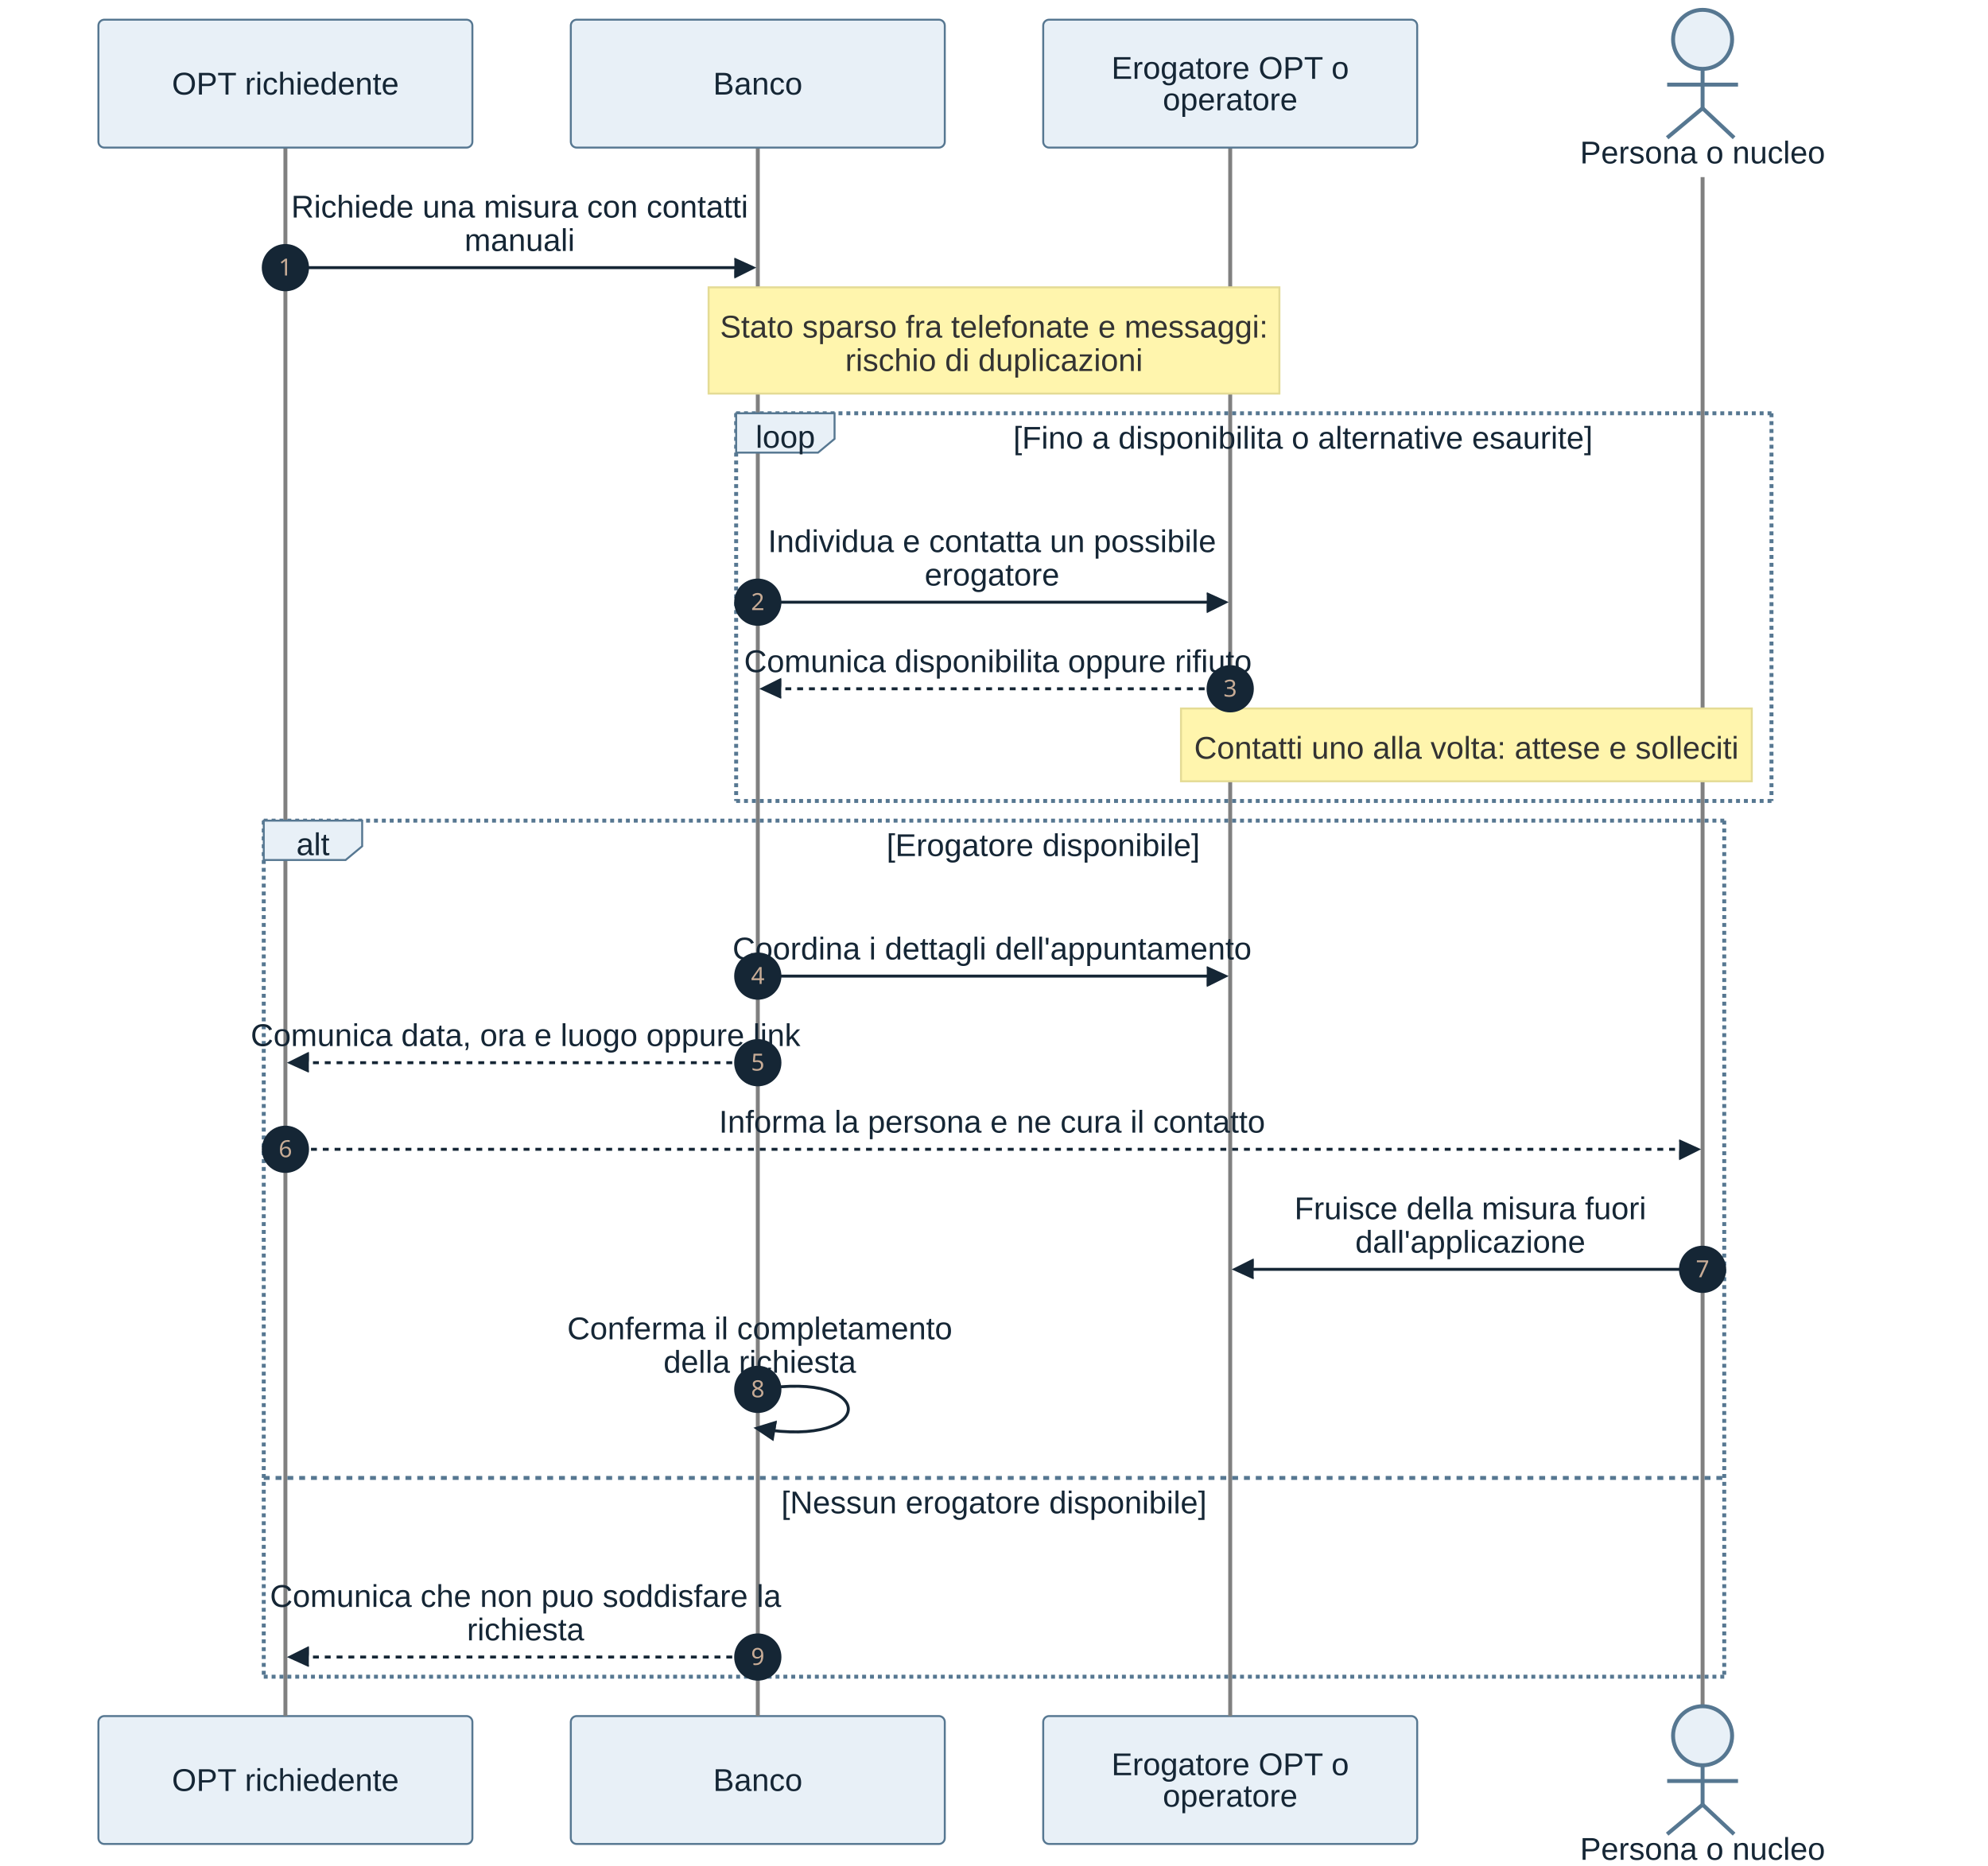
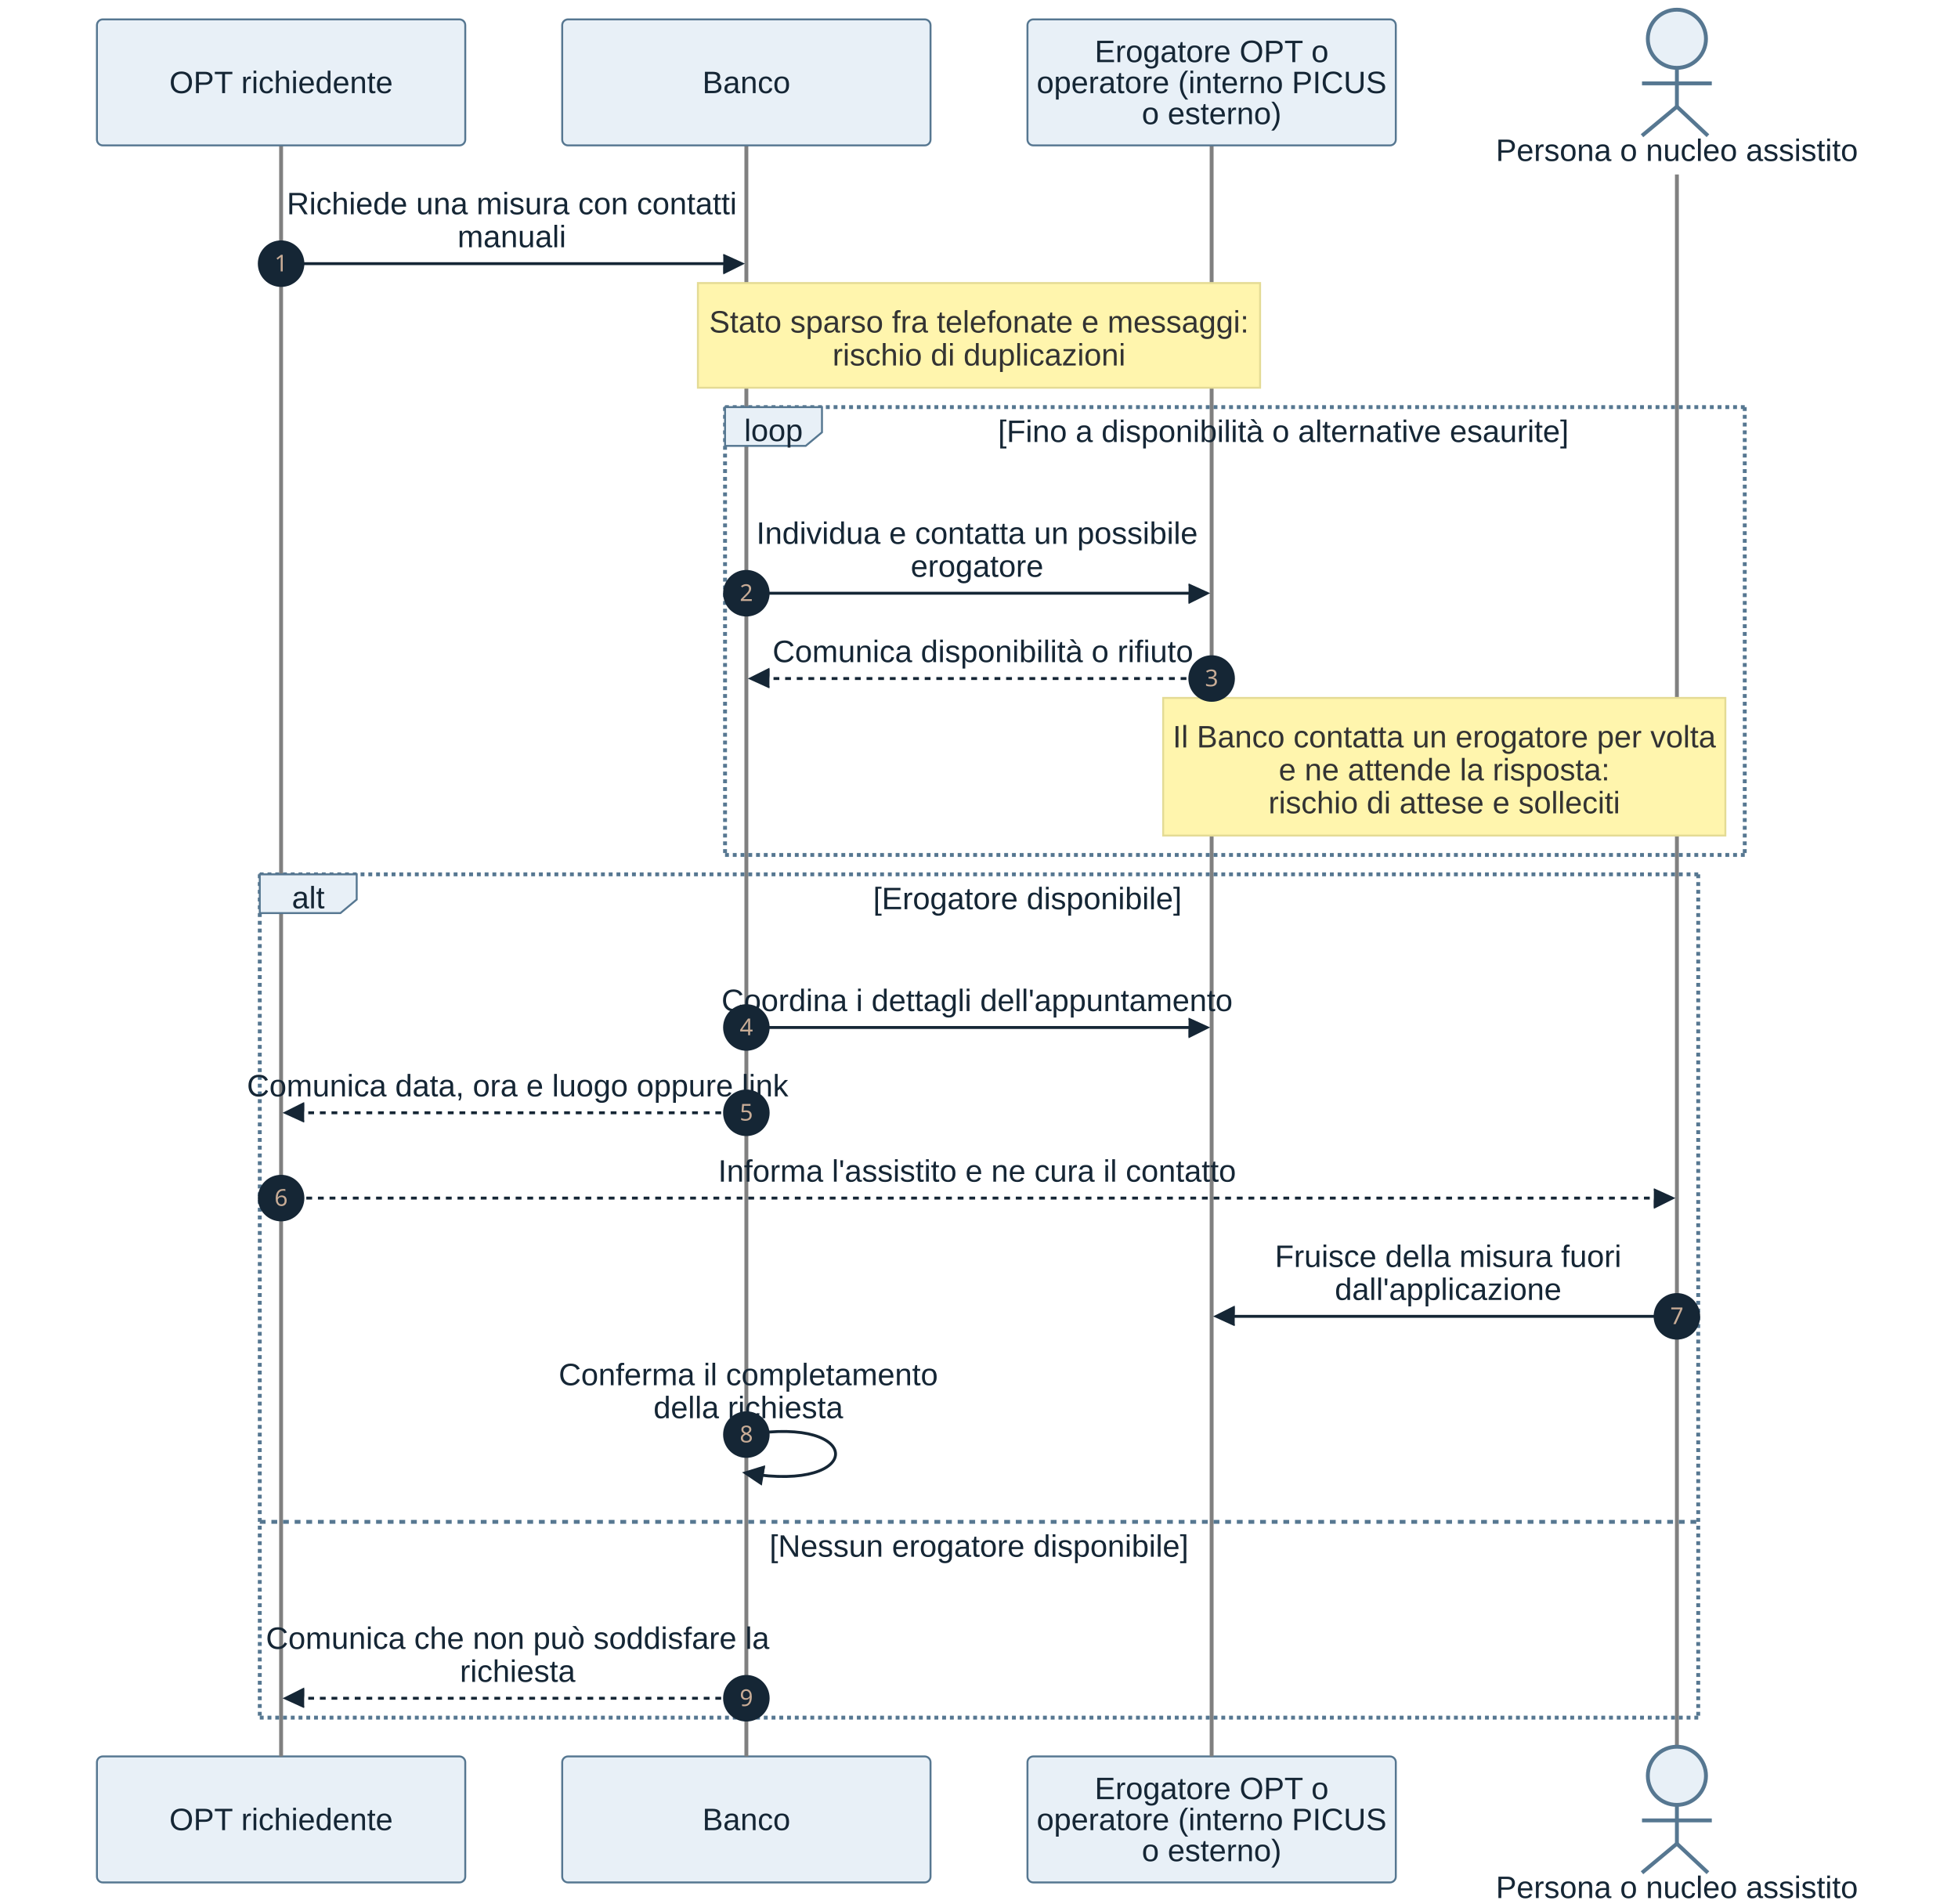
- <svg xmlns="http://www.w3.org/2000/svg" id="asis" width="100%" style="max-width: 1010px; background-color: white;" viewBox="-50 -10 1010 948" role="graphics-document document" aria-roledescription="sequence">
+ <svg xmlns="http://www.w3.org/2000/svg" id="asis" width="100%" style="max-width: 1010px; background-color: white;" viewBox="-50 -10 1010 982" role="graphics-document document" aria-roledescription="sequence">
  <g />
  <g>
-     <rect x="480" y="862" fill="#eaeaea" stroke="#666" width="190" height="65" name="E" rx="3" ry="3" class="actor actor-bottom" />
-     <text x="575" y="894.5" dominant-baseline="central" alignment-baseline="central" class="actor actor-box" style="text-anchor: middle; font-size: 16px; font-weight: 400;">
-       <tspan x="575" dy="-8">Erogatore OPT o</tspan>
-     </text>
-     <text x="575" y="894.5" dominant-baseline="central" alignment-baseline="central" class="actor actor-box" style="text-anchor: middle; font-size: 16px; font-weight: 400;">
-       <tspan x="575" dy="8">operatore</tspan>
-     </text>
-   </g>
-   <g>
-     <rect x="240" y="862" fill="#eaeaea" stroke="#666" width="190" height="65" name="B" rx="3" ry="3" class="actor actor-bottom" />
-     <text x="335" y="894.5" dominant-baseline="central" alignment-baseline="central" class="actor actor-box" style="text-anchor: middle; font-size: 16px; font-weight: 400;">
+     <rect x="480" y="896" fill="#eaeaea" stroke="#666" width="190" height="65" name="E" rx="3" ry="3" class="actor actor-bottom" />
+     <text x="575" y="928.5" dominant-baseline="central" alignment-baseline="central" class="actor actor-box" style="text-anchor: middle; font-size: 16px; font-weight: 400;">
+       <tspan x="575" dy="-16">Erogatore OPT o</tspan>
+     </text>
+     <text x="575" y="928.5" dominant-baseline="central" alignment-baseline="central" class="actor actor-box" style="text-anchor: middle; font-size: 16px; font-weight: 400;">
+       <tspan x="575" dy="0">operatore (interno PICUS</tspan>
+     </text>
+     <text x="575" y="928.5" dominant-baseline="central" alignment-baseline="central" class="actor actor-box" style="text-anchor: middle; font-size: 16px; font-weight: 400;">
+       <tspan x="575" dy="16">o esterno)</tspan>
+     </text>
+   </g>
+   <g>
+     <rect x="240" y="896" fill="#eaeaea" stroke="#666" width="190" height="65" name="B" rx="3" ry="3" class="actor actor-bottom" />
+     <text x="335" y="928.5" dominant-baseline="central" alignment-baseline="central" class="actor actor-box" style="text-anchor: middle; font-size: 16px; font-weight: 400;">
      <tspan x="335" dy="0">Banco</tspan>
    </text>
  </g>
  <g>
-     <rect x="0" y="862" fill="#eaeaea" stroke="#666" width="190" height="65" name="R" rx="3" ry="3" class="actor actor-bottom" />
-     <text x="95" y="894.5" dominant-baseline="central" alignment-baseline="central" class="actor actor-box" style="text-anchor: middle; font-size: 16px; font-weight: 400;">
+     <rect x="0" y="896" fill="#eaeaea" stroke="#666" width="190" height="65" name="R" rx="3" ry="3" class="actor actor-bottom" />
+     <text x="95" y="928.5" dominant-baseline="central" alignment-baseline="central" class="actor actor-box" style="text-anchor: middle; font-size: 16px; font-weight: 400;">
      <tspan x="95" dy="0">OPT richiedente</tspan>
    </text>
  </g>
  <g>
-     <line id="actor3" x1="815" y1="80" x2="815" y2="862" class="actor-line 200" stroke-width="0.5px" stroke="#999" name="A" data-et="life-line" data-id="A" />
-   </g>
-   <g>
-     <line id="actor2" x1="575" y1="65" x2="575" y2="862" class="actor-line 200" stroke-width="0.5px" stroke="#999" name="E" data-et="life-line" data-id="E" />
+     <line id="actor3" x1="815" y1="80" x2="815" y2="896" class="actor-line 200" stroke-width="0.5px" stroke="#999" name="A" data-et="life-line" data-id="A" />
+   </g>
+   <g>
+     <line id="actor2" x1="575" y1="65" x2="575" y2="896" class="actor-line 200" stroke-width="0.5px" stroke="#999" name="E" data-et="life-line" data-id="E" />
    <g id="root-2" data-et="participant" data-type="participant" data-id="E">
      <rect x="480" y="0" fill="#eaeaea" stroke="#666" width="190" height="65" name="E" rx="3" ry="3" class="actor actor-top" />
      <text x="575" y="32.5" dominant-baseline="central" alignment-baseline="central" class="actor actor-box" style="text-anchor: middle; font-size: 16px; font-weight: 400;">
-         <tspan x="575" dy="-8">Erogatore OPT o</tspan>
+         <tspan x="575" dy="-16">Erogatore OPT o</tspan>
      </text>
      <text x="575" y="32.5" dominant-baseline="central" alignment-baseline="central" class="actor actor-box" style="text-anchor: middle; font-size: 16px; font-weight: 400;">
-         <tspan x="575" dy="8">operatore</tspan>
+         <tspan x="575" dy="0">operatore (interno PICUS</tspan>
+       </text>
+       <text x="575" y="32.5" dominant-baseline="central" alignment-baseline="central" class="actor actor-box" style="text-anchor: middle; font-size: 16px; font-weight: 400;">
+         <tspan x="575" dy="16">o esterno)</tspan>
      </text>
    </g>
  </g>
  <g>
-     <line id="actor1" x1="335" y1="65" x2="335" y2="862" class="actor-line 200" stroke-width="0.5px" stroke="#999" name="B" data-et="life-line" data-id="B" />
+     <line id="actor1" x1="335" y1="65" x2="335" y2="896" class="actor-line 200" stroke-width="0.5px" stroke="#999" name="B" data-et="life-line" data-id="B" />
    <g id="root-1" data-et="participant" data-type="participant" data-id="B">
      <rect x="240" y="0" fill="#eaeaea" stroke="#666" width="190" height="65" name="B" rx="3" ry="3" class="actor actor-top" />
      <text x="335" y="32.5" dominant-baseline="central" alignment-baseline="central" class="actor actor-box" style="text-anchor: middle; font-size: 16px; font-weight: 400;">
        <tspan x="335" dy="0">Banco</tspan>
      </text>
    </g>
  </g>
  <g>
-     <line id="actor0" x1="95" y1="65" x2="95" y2="862" class="actor-line 200" stroke-width="0.5px" stroke="#999" name="R" data-et="life-line" data-id="R" />
+     <line id="actor0" x1="95" y1="65" x2="95" y2="896" class="actor-line 200" stroke-width="0.5px" stroke="#999" name="R" data-et="life-line" data-id="R" />
    <g id="root-0" data-et="participant" data-type="participant" data-id="R">
      <rect x="0" y="0" fill="#eaeaea" stroke="#666" width="190" height="65" name="R" rx="3" ry="3" class="actor actor-top" />
      <text x="95" y="32.5" dominant-baseline="central" alignment-baseline="central" class="actor actor-box" style="text-anchor: middle; font-size: 16px; font-weight: 400;">
        <tspan x="95" dy="0">OPT richiedente</tspan>
      </text>
    </g>
  </g>
  <style>#asis{font-family:Arial;font-size:18px;fill:#152635;}@keyframes edge-animation-frame{from{stroke-dashoffset:0;}}@keyframes dash{to{stroke-dashoffset:0;}}#asis .edge-animation-slow{stroke-dasharray:9,5!important;stroke-dashoffset:900;animation:dash 50s linear infinite;stroke-linecap:round;}#asis .edge-animation-fast{stroke-dasharray:9,5!important;stroke-dashoffset:900;animation:dash 20s linear infinite;stroke-linecap:round;}#asis .error-icon{fill:hsl(28, 48.387%, 98.922%);}#asis .error-text{fill:rgb(1.419, 2.839, 4.081);stroke:rgb(1.419, 2.839, 4.081);}#asis .edge-thickness-normal{stroke-width:1px;}#asis .edge-thickness-thick{stroke-width:3.5px;}#asis .edge-pattern-solid{stroke-dasharray:0;}#asis .edge-thickness-invisible{stroke-width:0;fill:none;}#asis .edge-pattern-dashed{stroke-dasharray:3;}#asis .edge-pattern-dotted{stroke-dasharray:2;}#asis .marker{fill:#375369;stroke:#375369;}#asis .marker.cross{stroke:#375369;}#asis svg{font-family:Arial;font-size:18px;}#asis p{margin:0;}#asis .actor{stroke:#567791;fill:#e8f0f7;stroke-width:1;}#asis rect.actor.outer-path[data-look="neo"]{filter:drop-shadow( 1px 2px 2px rgba(185,185,185,1));}#asis rect.note[data-look="neo"]{stroke:hsl(52.683, 60%, 73.922%);fill:#fff5ad;filter:drop-shadow( 1px 2px 2px rgba(185,185,185,1));}#asis text.actor&gt;tspan{fill:#152635;stroke:none;}#asis .actor-line{stroke:grey;}#asis .innerArc{stroke-width:1.5;stroke-dasharray:none;}#asis .messageLine0{stroke-width:1.5;stroke-dasharray:none;stroke:#152635;}#asis .messageLine1{stroke-width:1.5;stroke-dasharray:2,2;stroke:#152635;}#asis [id$="-arrowhead"] path{fill:#152635;stroke:#152635;}#asis .sequenceNumber{fill:#c8ac96;}#asis [id$="-sequencenumber"]{fill:#152635;}#asis [id$="-crosshead"] path{fill:#152635;stroke:#152635;}#asis .messageText{fill:#152635;stroke:none;}#asis .labelBox{stroke:#567791;fill:#e8f0f7;filter:none;}#asis .labelText,#asis .labelText&gt;tspan{fill:#152635;stroke:none;}#asis .loopText,#asis .loopText&gt;tspan{fill:#152635;stroke:none;}#asis .sectionTitle,#asis .sectionTitle&gt;tspan{fill:#152635;stroke:none;}#asis .loopLine{stroke-width:2px;stroke-dasharray:2,2;stroke:#567791;fill:#567791;}#asis .note{stroke:hsl(52.683, 60%, 73.922%);fill:#fff5ad;}#asis .noteText,#asis .noteText&gt;tspan{fill:#333;stroke:none;font-weight:normal;}#asis .activation0{fill:hsl(88, 48.387%, 93.922%);stroke:hsl(88, 48.387%, 83.922%);}#asis .activation1{fill:hsl(88, 48.387%, 93.922%);stroke:hsl(88, 48.387%, 83.922%);}#asis .activation2{fill:hsl(88, 48.387%, 93.922%);stroke:hsl(88, 48.387%, 83.922%);}#asis .actorPopupMenu{position:absolute;}#asis .actorPopupMenuPanel{position:absolute;fill:#e8f0f7;box-shadow:0px 8px 16px 0px rgba(0,0,0,0.2);filter:drop-shadow(3px 5px 2px rgb(0 0 0 / 0.4));}#asis .actor-man circle,#asis line{fill:#e8f0f7;stroke-width:2px;}#asis g rect.rect{filter:drop-shadow( 1px 2px 2px rgba(185,185,185,1));stroke:#567791;}#asis .node .neo-node{stroke:#567791;}#asis [data-look="neo"].node rect,#asis [data-look="neo"].cluster rect,#asis [data-look="neo"].node polygon{stroke:url(#asis-gradient);filter:drop-shadow( 1px 2px 2px rgba(185,185,185,1));}#asis [data-look="neo"].swimlane.cluster rect{filter:none;}#asis [data-look="neo"].node path{stroke:url(#asis-gradient);stroke-width:1px;}#asis [data-look="neo"].node .outer-path{filter:drop-shadow( 1px 2px 2px rgba(185,185,185,1));}#asis [data-look="neo"].node .neo-line path{stroke:#567791;filter:none;}#asis [data-look="neo"].node circle{stroke:url(#asis-gradient);filter:drop-shadow( 1px 2px 2px rgba(185,185,185,1));}#asis [data-look="neo"].node circle .state-start{fill:#000000;}#asis [data-look="neo"].icon-shape .icon{fill:url(#asis-gradient);filter:drop-shadow( 1px 2px 2px rgba(185,185,185,1));}#asis [data-look="neo"].icon-shape .icon-neo path{stroke:url(#asis-gradient);filter:drop-shadow( 1px 2px 2px rgba(185,185,185,1));}#asis :root{--mermaid-font-family:"trebuchet ms",verdana,arial,sans-serif;}</style>
  <g />
  <defs>
    <symbol id="asis-computer" width="24" height="24">
      <path transform="scale(.5)" d="M2 2v13h20v-13h-20zm18 11h-16v-9h16v9zm-10.228 6l.466-1h3.524l.467 1h-4.457zm14.228 3h-24l2-6h2.104l-1.33 4h18.45l-1.297-4h2.073l2 6zm-5-10h-14v-7h14v7z" />
    </symbol>
  </defs>
  <defs>
    <symbol id="asis-database" fill-rule="evenodd" clip-rule="evenodd">
      <path transform="scale(.5)" d="M12.258.001l.256.004.255.005.253.008.251.01.249.012.247.015.246.016.242.019.241.02.239.023.236.024.233.027.231.028.229.031.225.032.223.034.22.036.217.038.214.04.211.041.208.043.205.045.201.046.198.048.194.05.191.051.187.053.183.054.18.056.175.057.172.059.168.06.163.061.16.063.155.064.15.066.074.033.073.033.071.034.07.034.069.035.068.035.067.035.066.035.064.036.064.036.062.036.06.036.06.037.058.037.058.037.055.038.055.038.053.038.052.038.051.039.05.039.048.039.047.039.045.04.044.04.043.04.041.04.04.041.039.041.037.041.036.041.034.041.033.042.032.042.03.042.029.042.027.042.026.043.024.043.023.043.021.043.02.043.018.044.017.043.015.044.013.044.012.044.011.045.009.044.007.045.006.045.004.045.002.045.001.045v17l-.001.045-.002.045-.004.045-.006.045-.007.045-.009.044-.011.045-.012.044-.013.044-.015.044-.017.043-.018.044-.02.043-.021.043-.023.043-.024.043-.026.043-.027.042-.029.042-.03.042-.032.042-.033.042-.034.041-.036.041-.037.041-.039.041-.04.041-.041.04-.043.04-.044.04-.045.04-.047.039-.048.039-.05.039-.051.039-.052.038-.053.038-.055.038-.055.038-.058.037-.058.037-.06.037-.06.036-.062.036-.064.036-.064.036-.066.035-.067.035-.068.035-.069.035-.07.034-.071.034-.073.033-.074.033-.15.066-.155.064-.16.063-.163.061-.168.06-.172.059-.175.057-.18.056-.183.054-.187.053-.191.051-.194.05-.198.048-.201.046-.205.045-.208.043-.211.041-.214.04-.217.038-.22.036-.223.034-.225.032-.229.031-.231.028-.233.027-.236.024-.239.023-.241.02-.242.019-.246.016-.247.015-.249.012-.251.01-.253.008-.255.005-.256.004-.258.001-.258-.001-.256-.004-.255-.005-.253-.008-.251-.01-.249-.012-.247-.015-.245-.016-.243-.019-.241-.02-.238-.023-.236-.024-.234-.027-.231-.028-.228-.031-.226-.032-.223-.034-.22-.036-.217-.038-.214-.04-.211-.041-.208-.043-.204-.045-.201-.046-.198-.048-.195-.05-.19-.051-.187-.053-.184-.054-.179-.056-.176-.057-.172-.059-.167-.06-.164-.061-.159-.063-.155-.064-.151-.066-.074-.033-.072-.033-.072-.034-.07-.034-.069-.035-.068-.035-.067-.035-.066-.035-.064-.036-.063-.036-.062-.036-.061-.036-.06-.037-.058-.037-.057-.037-.056-.038-.055-.038-.053-.038-.052-.038-.051-.039-.049-.039-.049-.039-.046-.039-.046-.04-.044-.04-.043-.04-.041-.04-.04-.041-.039-.041-.037-.041-.036-.041-.034-.041-.033-.042-.032-.042-.03-.042-.029-.042-.027-.042-.026-.043-.024-.043-.023-.043-.021-.043-.02-.043-.018-.044-.017-.043-.015-.044-.013-.044-.012-.044-.011-.045-.009-.044-.007-.045-.006-.045-.004-.045-.002-.045-.001-.045v-17l.001-.045.002-.045.004-.045.006-.045.007-.045.009-.044.011-.045.012-.044.013-.044.015-.044.017-.043.018-.044.02-.043.021-.043.023-.043.024-.043.026-.043.027-.042.029-.042.03-.042.032-.042.033-.042.034-.041.036-.041.037-.041.039-.041.04-.041.041-.04.043-.04.044-.04.046-.04.046-.039.049-.039.049-.039.051-.039.052-.038.053-.038.055-.038.056-.038.057-.037.058-.037.06-.037.061-.036.062-.036.063-.036.064-.036.066-.035.067-.035.068-.035.069-.035.07-.034.072-.034.072-.033.074-.033.151-.066.155-.064.159-.063.164-.061.167-.06.172-.059.176-.057.179-.056.184-.054.187-.053.19-.051.195-.05.198-.048.201-.046.204-.045.208-.043.211-.041.214-.04.217-.038.22-.036.223-.034.226-.032.228-.031.231-.028.234-.027.236-.024.238-.023.241-.02.243-.019.245-.016.247-.015.249-.012.251-.01.253-.008.255-.005.256-.004.258-.001.258.001zm-9.258 20.499v.01l.001.021.003.021.004.022.005.021.006.022.007.022.009.023.01.022.011.023.012.023.013.023.015.023.016.024.017.023.018.024.019.024.021.024.022.025.023.024.024.025.052.049.056.05.061.051.066.051.07.051.075.051.079.052.084.052.088.052.092.052.097.052.102.051.105.052.11.052.114.051.119.051.123.051.127.05.131.05.135.05.139.048.144.049.147.047.152.047.155.047.16.045.163.045.167.043.171.043.176.041.178.041.183.039.187.039.19.037.194.035.197.035.202.033.204.031.209.03.212.029.216.027.219.025.222.024.226.021.23.02.233.018.236.016.24.015.243.012.246.01.249.008.253.005.256.004.259.001.26-.001.257-.004.254-.005.25-.008.247-.011.244-.012.241-.014.237-.016.233-.018.231-.021.226-.021.224-.024.22-.026.216-.027.212-.028.21-.031.205-.031.202-.034.198-.034.194-.036.191-.037.187-.039.183-.04.179-.04.175-.042.172-.043.168-.044.163-.045.16-.046.155-.046.152-.047.148-.048.143-.049.139-.049.136-.05.131-.05.126-.05.123-.051.118-.052.114-.051.11-.052.106-.052.101-.052.096-.052.092-.052.088-.053.083-.051.079-.052.074-.052.07-.051.065-.051.06-.051.056-.05.051-.05.023-.024.023-.025.021-.024.02-.024.019-.024.018-.024.017-.024.015-.023.014-.024.013-.023.012-.023.01-.023.01-.022.008-.022.006-.022.006-.022.004-.022.004-.021.001-.021.001-.021v-4.127l-.077.055-.08.053-.083.054-.085.053-.087.052-.09.052-.093.051-.095.05-.097.05-.1.049-.102.049-.105.048-.106.047-.109.047-.111.046-.114.045-.115.045-.118.044-.12.043-.122.042-.124.042-.126.041-.128.04-.13.04-.132.038-.134.038-.135.037-.138.037-.139.035-.142.035-.143.034-.144.033-.147.032-.148.031-.15.03-.151.03-.153.029-.154.027-.156.027-.158.026-.159.025-.161.024-.162.023-.163.022-.165.021-.166.02-.167.019-.169.018-.169.017-.171.016-.173.015-.173.014-.175.013-.175.012-.177.011-.178.01-.179.008-.179.008-.181.006-.182.005-.182.004-.184.003-.184.002h-.37l-.184-.002-.184-.003-.182-.004-.182-.005-.181-.006-.179-.008-.179-.008-.178-.01-.176-.011-.176-.012-.175-.013-.173-.014-.172-.015-.171-.016-.17-.017-.169-.018-.167-.019-.166-.02-.165-.021-.163-.022-.162-.023-.161-.024-.159-.025-.157-.026-.156-.027-.155-.027-.153-.029-.151-.03-.15-.03-.148-.031-.146-.032-.145-.033-.143-.034-.141-.035-.14-.035-.137-.037-.136-.037-.134-.038-.132-.038-.13-.04-.128-.04-.126-.041-.124-.042-.122-.042-.12-.044-.117-.043-.116-.045-.113-.045-.112-.046-.109-.047-.106-.047-.105-.048-.102-.049-.1-.049-.097-.05-.095-.05-.093-.052-.09-.051-.087-.052-.085-.053-.083-.054-.08-.054-.077-.054v4.127zm0-5.654v.011l.001.021.003.021.004.021.005.022.006.022.007.022.009.022.01.022.011.023.012.023.013.023.015.024.016.023.017.024.018.024.019.024.021.024.022.024.023.025.024.024.052.05.056.05.061.05.066.051.07.051.075.052.079.051.084.052.088.052.092.052.097.052.102.052.105.052.11.051.114.051.119.052.123.05.127.051.131.05.135.049.139.049.144.048.147.048.152.047.155.046.16.045.163.045.167.044.171.042.176.042.178.04.183.04.187.038.19.037.194.036.197.034.202.033.204.032.209.03.212.028.216.027.219.025.222.024.226.022.23.02.233.018.236.016.24.014.243.012.246.01.249.008.253.006.256.003.259.001.26-.001.257-.003.254-.006.25-.008.247-.01.244-.012.241-.015.237-.016.233-.018.231-.02.226-.022.224-.024.22-.025.216-.027.212-.029.21-.03.205-.032.202-.033.198-.035.194-.036.191-.037.187-.039.183-.039.179-.041.175-.042.172-.043.168-.044.163-.045.16-.045.155-.047.152-.047.148-.048.143-.048.139-.05.136-.049.131-.05.126-.051.123-.051.118-.051.114-.052.11-.052.106-.052.101-.052.096-.052.092-.052.088-.052.083-.052.079-.052.074-.051.07-.052.065-.051.06-.05.056-.051.051-.049.023-.025.023-.024.021-.025.02-.024.019-.024.018-.024.017-.024.015-.023.014-.023.013-.024.012-.022.01-.023.01-.023.008-.022.006-.022.006-.022.004-.021.004-.022.001-.021.001-.021v-4.139l-.077.054-.08.054-.083.054-.085.052-.087.053-.09.051-.093.051-.095.051-.097.05-.1.049-.102.049-.105.048-.106.047-.109.047-.111.046-.114.045-.115.044-.118.044-.12.044-.122.042-.124.042-.126.041-.128.04-.13.039-.132.039-.134.038-.135.037-.138.036-.139.036-.142.035-.143.033-.144.033-.147.033-.148.031-.15.03-.151.03-.153.028-.154.028-.156.027-.158.026-.159.025-.161.024-.162.023-.163.022-.165.021-.166.02-.167.019-.169.018-.169.017-.171.016-.173.015-.173.014-.175.013-.175.012-.177.011-.178.009-.179.009-.179.007-.181.007-.182.005-.182.004-.184.003-.184.002h-.37l-.184-.002-.184-.003-.182-.004-.182-.005-.181-.007-.179-.007-.179-.009-.178-.009-.176-.011-.176-.012-.175-.013-.173-.014-.172-.015-.171-.016-.17-.017-.169-.018-.167-.019-.166-.02-.165-.021-.163-.022-.162-.023-.161-.024-.159-.025-.157-.026-.156-.027-.155-.028-.153-.028-.151-.03-.15-.03-.148-.031-.146-.033-.145-.033-.143-.033-.141-.035-.14-.036-.137-.036-.136-.037-.134-.038-.132-.039-.13-.039-.128-.04-.126-.041-.124-.042-.122-.043-.12-.043-.117-.044-.116-.044-.113-.046-.112-.046-.109-.046-.106-.047-.105-.048-.102-.049-.1-.049-.097-.05-.095-.051-.093-.051-.09-.051-.087-.053-.085-.052-.083-.054-.08-.054-.077-.054v4.139zm0-5.666v.011l.001.02.003.022.004.021.005.022.006.021.007.022.009.023.01.022.011.023.012.023.013.023.015.023.016.024.017.024.018.023.019.024.021.025.022.024.023.024.024.025.052.05.056.05.061.05.066.051.07.051.075.052.079.051.084.052.088.052.092.052.097.052.102.052.105.051.11.052.114.051.119.051.123.051.127.05.131.05.135.05.139.049.144.048.147.048.152.047.155.046.16.045.163.045.167.043.171.043.176.042.178.04.183.04.187.038.19.037.194.036.197.034.202.033.204.032.209.03.212.028.216.027.219.025.222.024.226.021.23.02.233.018.236.017.24.014.243.012.246.01.249.008.253.006.256.003.259.001.26-.001.257-.003.254-.006.25-.008.247-.01.244-.013.241-.014.237-.016.233-.018.231-.02.226-.022.224-.024.22-.025.216-.027.212-.029.21-.03.205-.032.202-.033.198-.035.194-.036.191-.037.187-.039.183-.039.179-.041.175-.042.172-.043.168-.044.163-.045.16-.045.155-.047.152-.047.148-.048.143-.049.139-.049.136-.049.131-.051.126-.05.123-.051.118-.052.114-.051.11-.052.106-.052.101-.052.096-.052.092-.052.088-.052.083-.052.079-.052.074-.052.07-.051.065-.051.06-.051.056-.05.051-.049.023-.025.023-.025.021-.024.02-.024.019-.024.018-.024.017-.024.015-.023.014-.024.013-.023.012-.023.01-.022.01-.023.008-.022.006-.022.006-.022.004-.022.004-.021.001-.021.001-.021v-4.153l-.077.054-.08.054-.083.053-.085.053-.087.053-.09.051-.093.051-.095.051-.097.05-.1.049-.102.048-.105.048-.106.048-.109.046-.111.046-.114.046-.115.044-.118.044-.12.043-.122.043-.124.042-.126.041-.128.04-.13.039-.132.039-.134.038-.135.037-.138.036-.139.036-.142.034-.143.034-.144.033-.147.032-.148.032-.15.03-.151.03-.153.028-.154.028-.156.027-.158.026-.159.024-.161.024-.162.023-.163.023-.165.021-.166.02-.167.019-.169.018-.169.017-.171.016-.173.015-.173.014-.175.013-.175.012-.177.01-.178.01-.179.009-.179.007-.181.006-.182.006-.182.004-.184.003-.184.001-.185.001-.185-.001-.184-.001-.184-.003-.182-.004-.182-.006-.181-.006-.179-.007-.179-.009-.178-.01-.176-.01-.176-.012-.175-.013-.173-.014-.172-.015-.171-.016-.17-.017-.169-.018-.167-.019-.166-.02-.165-.021-.163-.023-.162-.023-.161-.024-.159-.024-.157-.026-.156-.027-.155-.028-.153-.028-.151-.03-.15-.03-.148-.032-.146-.032-.145-.033-.143-.034-.141-.034-.14-.036-.137-.036-.136-.037-.134-.038-.132-.039-.13-.039-.128-.041-.126-.041-.124-.041-.122-.043-.12-.043-.117-.044-.116-.044-.113-.046-.112-.046-.109-.046-.106-.048-.105-.048-.102-.048-.1-.05-.097-.049-.095-.051-.093-.051-.09-.052-.087-.052-.085-.053-.083-.053-.08-.054-.077-.054v4.153zm8.74-8.179l-.257.004-.254.005-.25.008-.247.011-.244.012-.241.014-.237.016-.233.018-.231.021-.226.022-.224.023-.22.026-.216.027-.212.028-.21.031-.205.032-.202.033-.198.034-.194.036-.191.038-.187.038-.183.04-.179.041-.175.042-.172.043-.168.043-.163.045-.16.046-.155.046-.152.048-.148.048-.143.048-.139.049-.136.05-.131.05-.126.051-.123.051-.118.051-.114.052-.11.052-.106.052-.101.052-.096.052-.092.052-.088.052-.083.052-.079.052-.074.051-.07.052-.065.051-.06.05-.056.05-.051.05-.023.025-.023.024-.021.024-.02.025-.019.024-.018.024-.017.023-.015.024-.014.023-.013.023-.012.023-.01.023-.01.022-.008.022-.006.023-.006.021-.004.022-.004.021-.001.021-.001.021.001.021.001.021.004.021.004.022.006.021.006.023.008.022.01.022.01.023.012.023.013.023.014.023.015.024.017.023.018.024.019.024.02.025.021.024.023.024.023.025.051.05.056.05.06.05.065.051.07.052.074.051.079.052.083.052.088.052.092.052.096.052.101.052.106.052.11.052.114.052.118.051.123.051.126.051.131.05.136.05.139.049.143.048.148.048.152.048.155.046.16.046.163.045.168.043.172.043.175.042.179.041.183.04.187.038.191.038.194.036.198.034.202.033.205.032.21.031.212.028.216.027.22.026.224.023.226.022.231.021.233.018.237.016.241.014.244.012.247.011.25.008.254.005.257.004.26.001.26-.001.257-.004.254-.005.25-.008.247-.011.244-.012.241-.014.237-.016.233-.018.231-.021.226-.022.224-.023.22-.026.216-.027.212-.028.21-.031.205-.032.202-.033.198-.034.194-.036.191-.038.187-.038.183-.04.179-.041.175-.042.172-.043.168-.043.163-.045.16-.046.155-.046.152-.048.148-.048.143-.048.139-.049.136-.05.131-.05.126-.051.123-.051.118-.051.114-.052.11-.052.106-.052.101-.052.096-.052.092-.052.088-.052.083-.052.079-.052.074-.051.07-.052.065-.051.06-.05.056-.05.051-.05.023-.025.023-.024.021-.024.02-.025.019-.024.018-.024.017-.023.015-.024.014-.023.013-.023.012-.023.01-.023.01-.022.008-.022.006-.023.006-.021.004-.022.004-.021.001-.021.001-.021-.001-.021-.001-.021-.004-.021-.004-.022-.006-.021-.006-.023-.008-.022-.01-.022-.01-.023-.012-.023-.013-.023-.014-.023-.015-.024-.017-.023-.018-.024-.019-.024-.02-.025-.021-.024-.023-.024-.023-.025-.051-.05-.056-.05-.06-.05-.065-.051-.07-.052-.074-.051-.079-.052-.083-.052-.088-.052-.092-.052-.096-.052-.101-.052-.106-.052-.11-.052-.114-.052-.118-.051-.123-.051-.126-.051-.131-.05-.136-.05-.139-.049-.143-.048-.148-.048-.152-.048-.155-.046-.16-.046-.163-.045-.168-.043-.172-.043-.175-.042-.179-.041-.183-.04-.187-.038-.191-.038-.194-.036-.198-.034-.202-.033-.205-.032-.21-.031-.212-.028-.216-.027-.22-.026-.224-.023-.226-.022-.231-.021-.233-.018-.237-.016-.241-.014-.244-.012-.247-.011-.25-.008-.254-.005-.257-.004-.26-.001-.26.001z" />
    </symbol>
  </defs>
  <defs>
    <symbol id="asis-clock" width="24" height="24">
      <path transform="scale(.5)" d="M12 2c5.514 0 10 4.486 10 10s-4.486 10-10 10-10-4.486-10-10 4.486-10 10-10zm0-2c-6.627 0-12 5.373-12 12s5.373 12 12 12 12-5.373 12-12-5.373-12-12-12zm5.848 12.459c.202.038.202.333.001.372-1.907.361-6.045 1.111-6.547 1.111-.719 0-1.301-.582-1.301-1.301 0-.512.77-5.447 1.125-7.445.034-.192.312-.181.343.014l.985 6.238 5.394 1.011z" />
    </symbol>
  </defs>
  <defs>
    <marker id="asis-arrowhead" refX="7.9" refY="5" markerUnits="userSpaceOnUse" markerWidth="12" markerHeight="12" orient="auto-start-reverse">
      <path d="M -1 0 L 10 5 L 0 10 z" />
    </marker>
  </defs>
  <defs>
    <marker id="asis-crosshead" markerWidth="15" markerHeight="8" orient="auto" refX="4" refY="4.5">
      <path fill="none" stroke="#000000" stroke-width="1pt" d="M 1,2 L 6,7 M 6,2 L 1,7" style="stroke-dasharray: 0, 0;" />
    </marker>
  </defs>
  <defs>
    <marker id="asis-filled-head" refX="15.5" refY="7" markerWidth="20" markerHeight="28" orient="auto">
      <path d="M 18,7 L9,13 L14,7 L9,1 Z" />
    </marker>
  </defs>
  <defs>
    <marker id="asis-sequencenumber" refX="15" refY="15" markerWidth="60" markerHeight="40" orient="auto">
      <circle cx="15" cy="15" r="6" />
    </marker>
  </defs>
  <defs>
    <marker id="asis-solidTopArrowHead" refX="7.9" refY="7.25" markerUnits="userSpaceOnUse" markerWidth="12" markerHeight="12" orient="auto-start-reverse">
      <path d="M 0 0 L 10 8 L 0 8 z" />
    </marker>
  </defs>
  <defs>
    <marker id="asis-solidBottomArrowHead" refX="7.9" refY="0.75" markerUnits="userSpaceOnUse" markerWidth="12" markerHeight="12" orient="auto-start-reverse">
      <path d="M 0 0 L 10 0 L 0 8 z" />
    </marker>
  </defs>
  <defs>
    <marker id="asis-stickTopArrowHead" refX="7.5" refY="7" markerUnits="userSpaceOnUse" markerWidth="12" markerHeight="12" orient="auto-start-reverse">
      <path d="M 0 0 L 7 7" stroke="black" stroke-width="1.5" fill="none" />
    </marker>
  </defs>
  <defs>
    <marker id="asis-stickBottomArrowHead" refX="7.5" refY="0" markerUnits="userSpaceOnUse" markerWidth="12" markerHeight="12" orient="auto-start-reverse">
      <path d="M 0 7 L 7 0" stroke="black" stroke-width="1.5" fill="none" />
    </marker>
  </defs>
  <g data-et="note" data-id="i2">
    <rect x="310" y="136" fill="#EDF2AE" stroke="#666" width="290" height="54" class="note" />
    <text x="455" y="141" text-anchor="middle" dominant-baseline="middle" alignment-baseline="middle" class="noteText" dy="1em" style="font-size: 16px; font-weight: 400;">
      <tspan x="455">Stato sparso fra telefonate e messaggi:</tspan>
    </text>
    <text x="455" y="158" text-anchor="middle" dominant-baseline="middle" alignment-baseline="middle" class="noteText" dy="1em" style="font-size: 16px; font-weight: 400;">
      <tspan x="455">rischio di duplicazioni</tspan>
    </text>
  </g>
  <g data-et="note" data-id="i6">
-     <rect x="550" y="350" fill="#EDF2AE" stroke="#666" width="290" height="37" class="note" />
+     <rect x="550" y="350" fill="#EDF2AE" stroke="#666" width="290" height="71" class="note" />
    <text x="695" y="355" text-anchor="middle" dominant-baseline="middle" alignment-baseline="middle" class="noteText" dy="1em" style="font-size: 16px; font-weight: 400;">
-       <tspan x="695">Contatti uno alla volta: attese e solleciti</tspan>
+       <tspan x="695">Il Banco contatta un erogatore per volta</tspan>
+     </text>
+     <text x="695" y="372" text-anchor="middle" dominant-baseline="middle" alignment-baseline="middle" class="noteText" dy="1em" style="font-size: 16px; font-weight: 400;">
+       <tspan x="695">e ne attende la risposta:</tspan>
+     </text>
+     <text x="695" y="389" text-anchor="middle" dominant-baseline="middle" alignment-baseline="middle" class="noteText" dy="1em" style="font-size: 16px; font-weight: 400;">
+       <tspan x="695">rischio di attese e solleciti</tspan>
    </text>
  </g>
  <g data-et="control-structure" data-id="i7">
    <line x1="324" y1="200" x2="850" y2="200" class="loopLine" />
-     <line x1="850" y1="200" x2="850" y2="397" class="loopLine" />
-     <line x1="324" y1="397" x2="850" y2="397" class="loopLine" />
-     <line x1="324" y1="200" x2="324" y2="397" class="loopLine" />
+     <line x1="850" y1="200" x2="850" y2="431" class="loopLine" />
+     <line x1="324" y1="431" x2="850" y2="431" class="loopLine" />
+     <line x1="324" y1="200" x2="324" y2="431" class="loopLine" />
    <polygon points="324,200 374,200 374,213 365.6,220 324,220" class="labelBox" />
    <text x="349" y="213" text-anchor="middle" dominant-baseline="middle" alignment-baseline="middle" class="labelText" style="font-size: 16px; font-weight: 400;">loop</text>
    <text x="612" y="218" text-anchor="middle" class="loopText" style="font-size: 16px; font-weight: 400;">
-       <tspan x="612">[Fino a disponibilita o alternative esaurite]</tspan>
+       <tspan x="612">[Fino a disponibilità o alternative esaurite]</tspan>
    </text>
  </g>
  <g data-et="control-structure" data-id="i16">
-     <line x1="84" y1="407" x2="826" y2="407" class="loopLine" />
-     <line x1="826" y1="407" x2="826" y2="842" class="loopLine" />
-     <line x1="84" y1="842" x2="826" y2="842" class="loopLine" />
-     <line x1="84" y1="407" x2="84" y2="842" class="loopLine" />
-     <line x1="84" y1="741" x2="826" y2="741" class="loopLine" style="stroke-dasharray: 3, 3;" />
-     <polygon points="84,407 134,407 134,420 125.6,427 84,427" class="labelBox" />
-     <text x="109" y="420" text-anchor="middle" dominant-baseline="middle" alignment-baseline="middle" class="labelText" style="font-size: 16px; font-weight: 400;">alt</text>
-     <text x="480" y="425" text-anchor="middle" class="loopText" style="font-size: 16px; font-weight: 400;">
+     <line x1="84" y1="441" x2="826" y2="441" class="loopLine" />
+     <line x1="826" y1="441" x2="826" y2="876" class="loopLine" />
+     <line x1="84" y1="876" x2="826" y2="876" class="loopLine" />
+     <line x1="84" y1="441" x2="84" y2="876" class="loopLine" />
+     <line x1="84" y1="775" x2="826" y2="775" class="loopLine" style="stroke-dasharray: 3, 3;" />
+     <polygon points="84,441 134,441 134,454 125.6,461 84,461" class="labelBox" />
+     <text x="109" y="454" text-anchor="middle" dominant-baseline="middle" alignment-baseline="middle" class="labelText" style="font-size: 16px; font-weight: 400;">alt</text>
+     <text x="480" y="459" text-anchor="middle" class="loopText" style="font-size: 16px; font-weight: 400;">
      <tspan x="480">[Erogatore disponibile]</tspan>
    </text>
-     <text x="455" y="759" text-anchor="middle" class="sectionTitle" style="font-size: 16px; font-weight: 400;">[Nessun erogatore disponibile]</text>
+     <text x="455" y="793" text-anchor="middle" class="sectionTitle" style="font-size: 16px; font-weight: 400;">[Nessun erogatore disponibile]</text>
  </g>
  <g class="actor-man actor-top" name="A" data-et="participant" data-type="actor" data-id="A" style="stroke: rgb(86, 119, 145);">
    <line id="actor-man-torso3" x1="815" y1="25" x2="815" y2="45" />
    <line id="actor-man-arms3" x1="797" y1="33" x2="833" y2="33" />
    <line x1="797" y1="60" x2="815" y2="45" />
    <line x1="815" y1="45" x2="831" y2="60" />
    <circle cx="815" cy="10" r="15" width="190" height="65" />
    <text x="815" y="67.5" dominant-baseline="central" alignment-baseline="central" class="actor actor-man" style="text-anchor: middle; font-size: 16px; font-weight: 400;">
-       <tspan x="815" dy="0">Persona o nucleo</tspan>
+       <tspan x="815" dy="0">Persona o nucleo assistito</tspan>
    </text>
  </g>
  <text x="214" y="80" text-anchor="middle" dominant-baseline="middle" alignment-baseline="middle" class="messageText" dy="1em" style="font-size: 16px; font-weight: 400;">Richiede una misura con contatti</text>
  <text x="214" y="97" text-anchor="middle" dominant-baseline="middle" alignment-baseline="middle" class="messageText" dy="1em" style="font-size: 16px; font-weight: 400;">manuali</text>
  <line x1="102" y1="126" x2="331" y2="126" class="messageLine0" data-et="message" data-id="i1" data-from="R" data-to="B" stroke-width="2" stroke="none" marker-end="url(#asis-arrowhead)" style="fill: none;" />
  <line x1="95" y1="126" x2="95" y2="126" stroke-width="0" marker-start="url(#asis-sequencenumber)" />
  <text x="95" y="130" font-family="sans-serif" font-size="12px" text-anchor="middle" class="sequenceNumber">1</text>
  <text x="454" y="250" text-anchor="middle" dominant-baseline="middle" alignment-baseline="middle" class="messageText" dy="1em" style="font-size: 16px; font-weight: 400;">Individua e contatta un possibile</text>
  <text x="454" y="267" text-anchor="middle" dominant-baseline="middle" alignment-baseline="middle" class="messageText" dy="1em" style="font-size: 16px; font-weight: 400;">erogatore</text>
  <line x1="342" y1="296" x2="571" y2="296" class="messageLine0" data-et="message" data-id="i4" data-from="B" data-to="E" stroke-width="2" stroke="none" marker-end="url(#asis-arrowhead)" style="fill: none;" />
  <line x1="335" y1="296" x2="335" y2="296" stroke-width="0" marker-start="url(#asis-sequencenumber)" />
  <text x="335" y="300" font-family="sans-serif" font-size="12px" text-anchor="middle" class="sequenceNumber">2</text>
-   <text x="457" y="311" text-anchor="middle" dominant-baseline="middle" alignment-baseline="middle" class="messageText" dy="1em" style="font-size: 16px; font-weight: 400;">Comunica disponibilita oppure rifiuto</text>
+   <text x="457" y="311" text-anchor="middle" dominant-baseline="middle" alignment-baseline="middle" class="messageText" dy="1em" style="font-size: 16px; font-weight: 400;">Comunica disponibilità o rifiuto</text>
  <line x1="580" y1="340" x2="339" y2="340" class="messageLine1" data-et="message" data-id="i5" data-from="E" data-to="B" stroke-width="2" stroke="none" marker-end="url(#asis-arrowhead)" style="stroke-dasharray: 3, 3; fill: none;" />
  <line x1="575" y1="340" x2="575" y2="340" stroke-width="0" marker-start="url(#asis-sequencenumber)" />
  <text x="575" y="344" font-family="sans-serif" font-size="12px" text-anchor="middle" class="sequenceNumber">3</text>
-   <text x="454" y="457" text-anchor="middle" dominant-baseline="middle" alignment-baseline="middle" class="messageText" dy="1em" style="font-size: 16px; font-weight: 400;">Coordina i dettagli dell'appuntamento</text>
-   <line x1="342" y1="486" x2="571" y2="486" class="messageLine0" data-et="message" data-id="i9" data-from="B" data-to="E" stroke-width="2" stroke="none" marker-end="url(#asis-arrowhead)" style="fill: none;" />
-   <line x1="335" y1="486" x2="335" y2="486" stroke-width="0" marker-start="url(#asis-sequencenumber)" />
-   <text x="335" y="490" font-family="sans-serif" font-size="12px" text-anchor="middle" class="sequenceNumber">4</text>
-   <text x="217" y="501" text-anchor="middle" dominant-baseline="middle" alignment-baseline="middle" class="messageText" dy="1em" style="font-size: 16px; font-weight: 400;">Comunica data, ora e luogo oppure link</text>
-   <line x1="340" y1="530" x2="99" y2="530" class="messageLine1" data-et="message" data-id="i10" data-from="B" data-to="R" stroke-width="2" stroke="none" marker-end="url(#asis-arrowhead)" style="stroke-dasharray: 3, 3; fill: none;" />
-   <line x1="335" y1="530" x2="335" y2="530" stroke-width="0" marker-start="url(#asis-sequencenumber)" />
-   <text x="335" y="534" font-family="sans-serif" font-size="12px" text-anchor="middle" class="sequenceNumber">5</text>
-   <text x="454" y="545" text-anchor="middle" dominant-baseline="middle" alignment-baseline="middle" class="messageText" dy="1em" style="font-size: 16px; font-weight: 400;">Informa la persona e ne cura il contatto</text>
-   <line x1="102" y1="574" x2="811" y2="574" class="messageLine1" data-et="message" data-id="i11" data-from="R" data-to="A" stroke-width="2" stroke="none" marker-end="url(#asis-arrowhead)" style="stroke-dasharray: 3, 3; fill: none;" />
-   <line x1="95" y1="574" x2="95" y2="574" stroke-width="0" marker-start="url(#asis-sequencenumber)" />
-   <text x="95" y="578" font-family="sans-serif" font-size="12px" text-anchor="middle" class="sequenceNumber">6</text>
-   <text x="697" y="589" text-anchor="middle" dominant-baseline="middle" alignment-baseline="middle" class="messageText" dy="1em" style="font-size: 16px; font-weight: 400;">Fruisce della misura fuori</text>
-   <text x="697" y="606" text-anchor="middle" dominant-baseline="middle" alignment-baseline="middle" class="messageText" dy="1em" style="font-size: 16px; font-weight: 400;">dall'applicazione</text>
-   <line x1="820" y1="635" x2="579" y2="635" class="messageLine0" data-et="message" data-id="i12" data-from="A" data-to="E" stroke-width="2" stroke="none" marker-end="url(#asis-arrowhead)" style="fill: none;" />
-   <line x1="815" y1="635" x2="815" y2="635" stroke-width="0" marker-start="url(#asis-sequencenumber)" />
-   <text x="815" y="639" font-family="sans-serif" font-size="12px" text-anchor="middle" class="sequenceNumber">7</text>
-   <text x="336" y="650" text-anchor="middle" dominant-baseline="middle" alignment-baseline="middle" class="messageText" dy="1em" style="font-size: 16px; font-weight: 400;">Conferma il completamento</text>
-   <text x="336" y="667" text-anchor="middle" dominant-baseline="middle" alignment-baseline="middle" class="messageText" dy="1em" style="font-size: 16px; font-weight: 400;">della richiesta</text>
-   <path d="M 336,696 C 396,686 396,726 336,716" class="messageLine0" data-et="message" data-id="i13" data-from="B" data-to="B" stroke-width="2" stroke="none" marker-end="url(#asis-arrowhead)" x1="342" style="fill: none;" />
-   <line x1="335" y1="696" x2="335" y2="696" stroke-width="0" marker-start="url(#asis-sequencenumber)" />
-   <text x="335" y="700" font-family="sans-serif" font-size="12px" text-anchor="middle" class="sequenceNumber">8</text>
-   <text x="217" y="786" text-anchor="middle" dominant-baseline="middle" alignment-baseline="middle" class="messageText" dy="1em" style="font-size: 16px; font-weight: 400;">Comunica che non puo soddisfare la</text>
-   <text x="217" y="803" text-anchor="middle" dominant-baseline="middle" alignment-baseline="middle" class="messageText" dy="1em" style="font-size: 16px; font-weight: 400;">richiesta</text>
-   <line x1="340" y1="832" x2="99" y2="832" class="messageLine1" data-et="message" data-id="i15" data-from="B" data-to="R" stroke-width="2" stroke="none" marker-end="url(#asis-arrowhead)" style="stroke-dasharray: 3, 3; fill: none;" />
-   <line x1="335" y1="832" x2="335" y2="832" stroke-width="0" marker-start="url(#asis-sequencenumber)" />
-   <text x="335" y="836" font-family="sans-serif" font-size="12px" text-anchor="middle" class="sequenceNumber">9</text>
+   <text x="454" y="491" text-anchor="middle" dominant-baseline="middle" alignment-baseline="middle" class="messageText" dy="1em" style="font-size: 16px; font-weight: 400;">Coordina i dettagli dell'appuntamento</text>
+   <line x1="342" y1="520" x2="571" y2="520" class="messageLine0" data-et="message" data-id="i9" data-from="B" data-to="E" stroke-width="2" stroke="none" marker-end="url(#asis-arrowhead)" style="fill: none;" />
+   <line x1="335" y1="520" x2="335" y2="520" stroke-width="0" marker-start="url(#asis-sequencenumber)" />
+   <text x="335" y="524" font-family="sans-serif" font-size="12px" text-anchor="middle" class="sequenceNumber">4</text>
+   <text x="217" y="535" text-anchor="middle" dominant-baseline="middle" alignment-baseline="middle" class="messageText" dy="1em" style="font-size: 16px; font-weight: 400;">Comunica data, ora e luogo oppure link</text>
+   <line x1="340" y1="564" x2="99" y2="564" class="messageLine1" data-et="message" data-id="i10" data-from="B" data-to="R" stroke-width="2" stroke="none" marker-end="url(#asis-arrowhead)" style="stroke-dasharray: 3, 3; fill: none;" />
+   <line x1="335" y1="564" x2="335" y2="564" stroke-width="0" marker-start="url(#asis-sequencenumber)" />
+   <text x="335" y="568" font-family="sans-serif" font-size="12px" text-anchor="middle" class="sequenceNumber">5</text>
+   <text x="454" y="579" text-anchor="middle" dominant-baseline="middle" alignment-baseline="middle" class="messageText" dy="1em" style="font-size: 16px; font-weight: 400;">Informa l'assistito e ne cura il contatto</text>
+   <line x1="102" y1="608" x2="811" y2="608" class="messageLine1" data-et="message" data-id="i11" data-from="R" data-to="A" stroke-width="2" stroke="none" marker-end="url(#asis-arrowhead)" style="stroke-dasharray: 3, 3; fill: none;" />
+   <line x1="95" y1="608" x2="95" y2="608" stroke-width="0" marker-start="url(#asis-sequencenumber)" />
+   <text x="95" y="612" font-family="sans-serif" font-size="12px" text-anchor="middle" class="sequenceNumber">6</text>
+   <text x="697" y="623" text-anchor="middle" dominant-baseline="middle" alignment-baseline="middle" class="messageText" dy="1em" style="font-size: 16px; font-weight: 400;">Fruisce della misura fuori</text>
+   <text x="697" y="640" text-anchor="middle" dominant-baseline="middle" alignment-baseline="middle" class="messageText" dy="1em" style="font-size: 16px; font-weight: 400;">dall'applicazione</text>
+   <line x1="820" y1="669" x2="579" y2="669" class="messageLine0" data-et="message" data-id="i12" data-from="A" data-to="E" stroke-width="2" stroke="none" marker-end="url(#asis-arrowhead)" style="fill: none;" />
+   <line x1="815" y1="669" x2="815" y2="669" stroke-width="0" marker-start="url(#asis-sequencenumber)" />
+   <text x="815" y="673" font-family="sans-serif" font-size="12px" text-anchor="middle" class="sequenceNumber">7</text>
+   <text x="336" y="684" text-anchor="middle" dominant-baseline="middle" alignment-baseline="middle" class="messageText" dy="1em" style="font-size: 16px; font-weight: 400;">Conferma il completamento</text>
+   <text x="336" y="701" text-anchor="middle" dominant-baseline="middle" alignment-baseline="middle" class="messageText" dy="1em" style="font-size: 16px; font-weight: 400;">della richiesta</text>
+   <path d="M 336,730 C 396,720 396,760 336,750" class="messageLine0" data-et="message" data-id="i13" data-from="B" data-to="B" stroke-width="2" stroke="none" marker-end="url(#asis-arrowhead)" x1="342" style="fill: none;" />
+   <line x1="335" y1="730" x2="335" y2="730" stroke-width="0" marker-start="url(#asis-sequencenumber)" />
+   <text x="335" y="734" font-family="sans-serif" font-size="12px" text-anchor="middle" class="sequenceNumber">8</text>
+   <text x="217" y="820" text-anchor="middle" dominant-baseline="middle" alignment-baseline="middle" class="messageText" dy="1em" style="font-size: 16px; font-weight: 400;">Comunica che non può soddisfare la</text>
+   <text x="217" y="837" text-anchor="middle" dominant-baseline="middle" alignment-baseline="middle" class="messageText" dy="1em" style="font-size: 16px; font-weight: 400;">richiesta</text>
+   <line x1="340" y1="866" x2="99" y2="866" class="messageLine1" data-et="message" data-id="i15" data-from="B" data-to="R" stroke-width="2" stroke="none" marker-end="url(#asis-arrowhead)" style="stroke-dasharray: 3, 3; fill: none;" />
+   <line x1="335" y1="866" x2="335" y2="866" stroke-width="0" marker-start="url(#asis-sequencenumber)" />
+   <text x="335" y="870" font-family="sans-serif" font-size="12px" text-anchor="middle" class="sequenceNumber">9</text>
  <g class="actor-man actor-bottom" name="A" style="stroke: rgb(86, 119, 145);">
-     <line id="actor-man-torso3" x1="815" y1="887" x2="815" y2="907" />
-     <line id="actor-man-arms3" x1="797" y1="895" x2="833" y2="895" />
-     <line x1="797" y1="922" x2="815" y2="907" />
-     <line x1="815" y1="907" x2="831" y2="922" />
-     <circle cx="815" cy="872" r="15" width="190" height="65" />
-     <text x="815" y="929.5" dominant-baseline="central" alignment-baseline="central" class="actor actor-man" style="text-anchor: middle; font-size: 16px; font-weight: 400;">
-       <tspan x="815" dy="0">Persona o nucleo</tspan>
+     <line id="actor-man-torso3" x1="815" y1="921" x2="815" y2="941" />
+     <line id="actor-man-arms3" x1="797" y1="929" x2="833" y2="929" />
+     <line x1="797" y1="956" x2="815" y2="941" />
+     <line x1="815" y1="941" x2="831" y2="956" />
+     <circle cx="815" cy="906" r="15" width="190" height="65" />
+     <text x="815" y="963.5" dominant-baseline="central" alignment-baseline="central" class="actor actor-man" style="text-anchor: middle; font-size: 16px; font-weight: 400;">
+       <tspan x="815" dy="0">Persona o nucleo assistito</tspan>
    </text>
  </g>
</svg>
